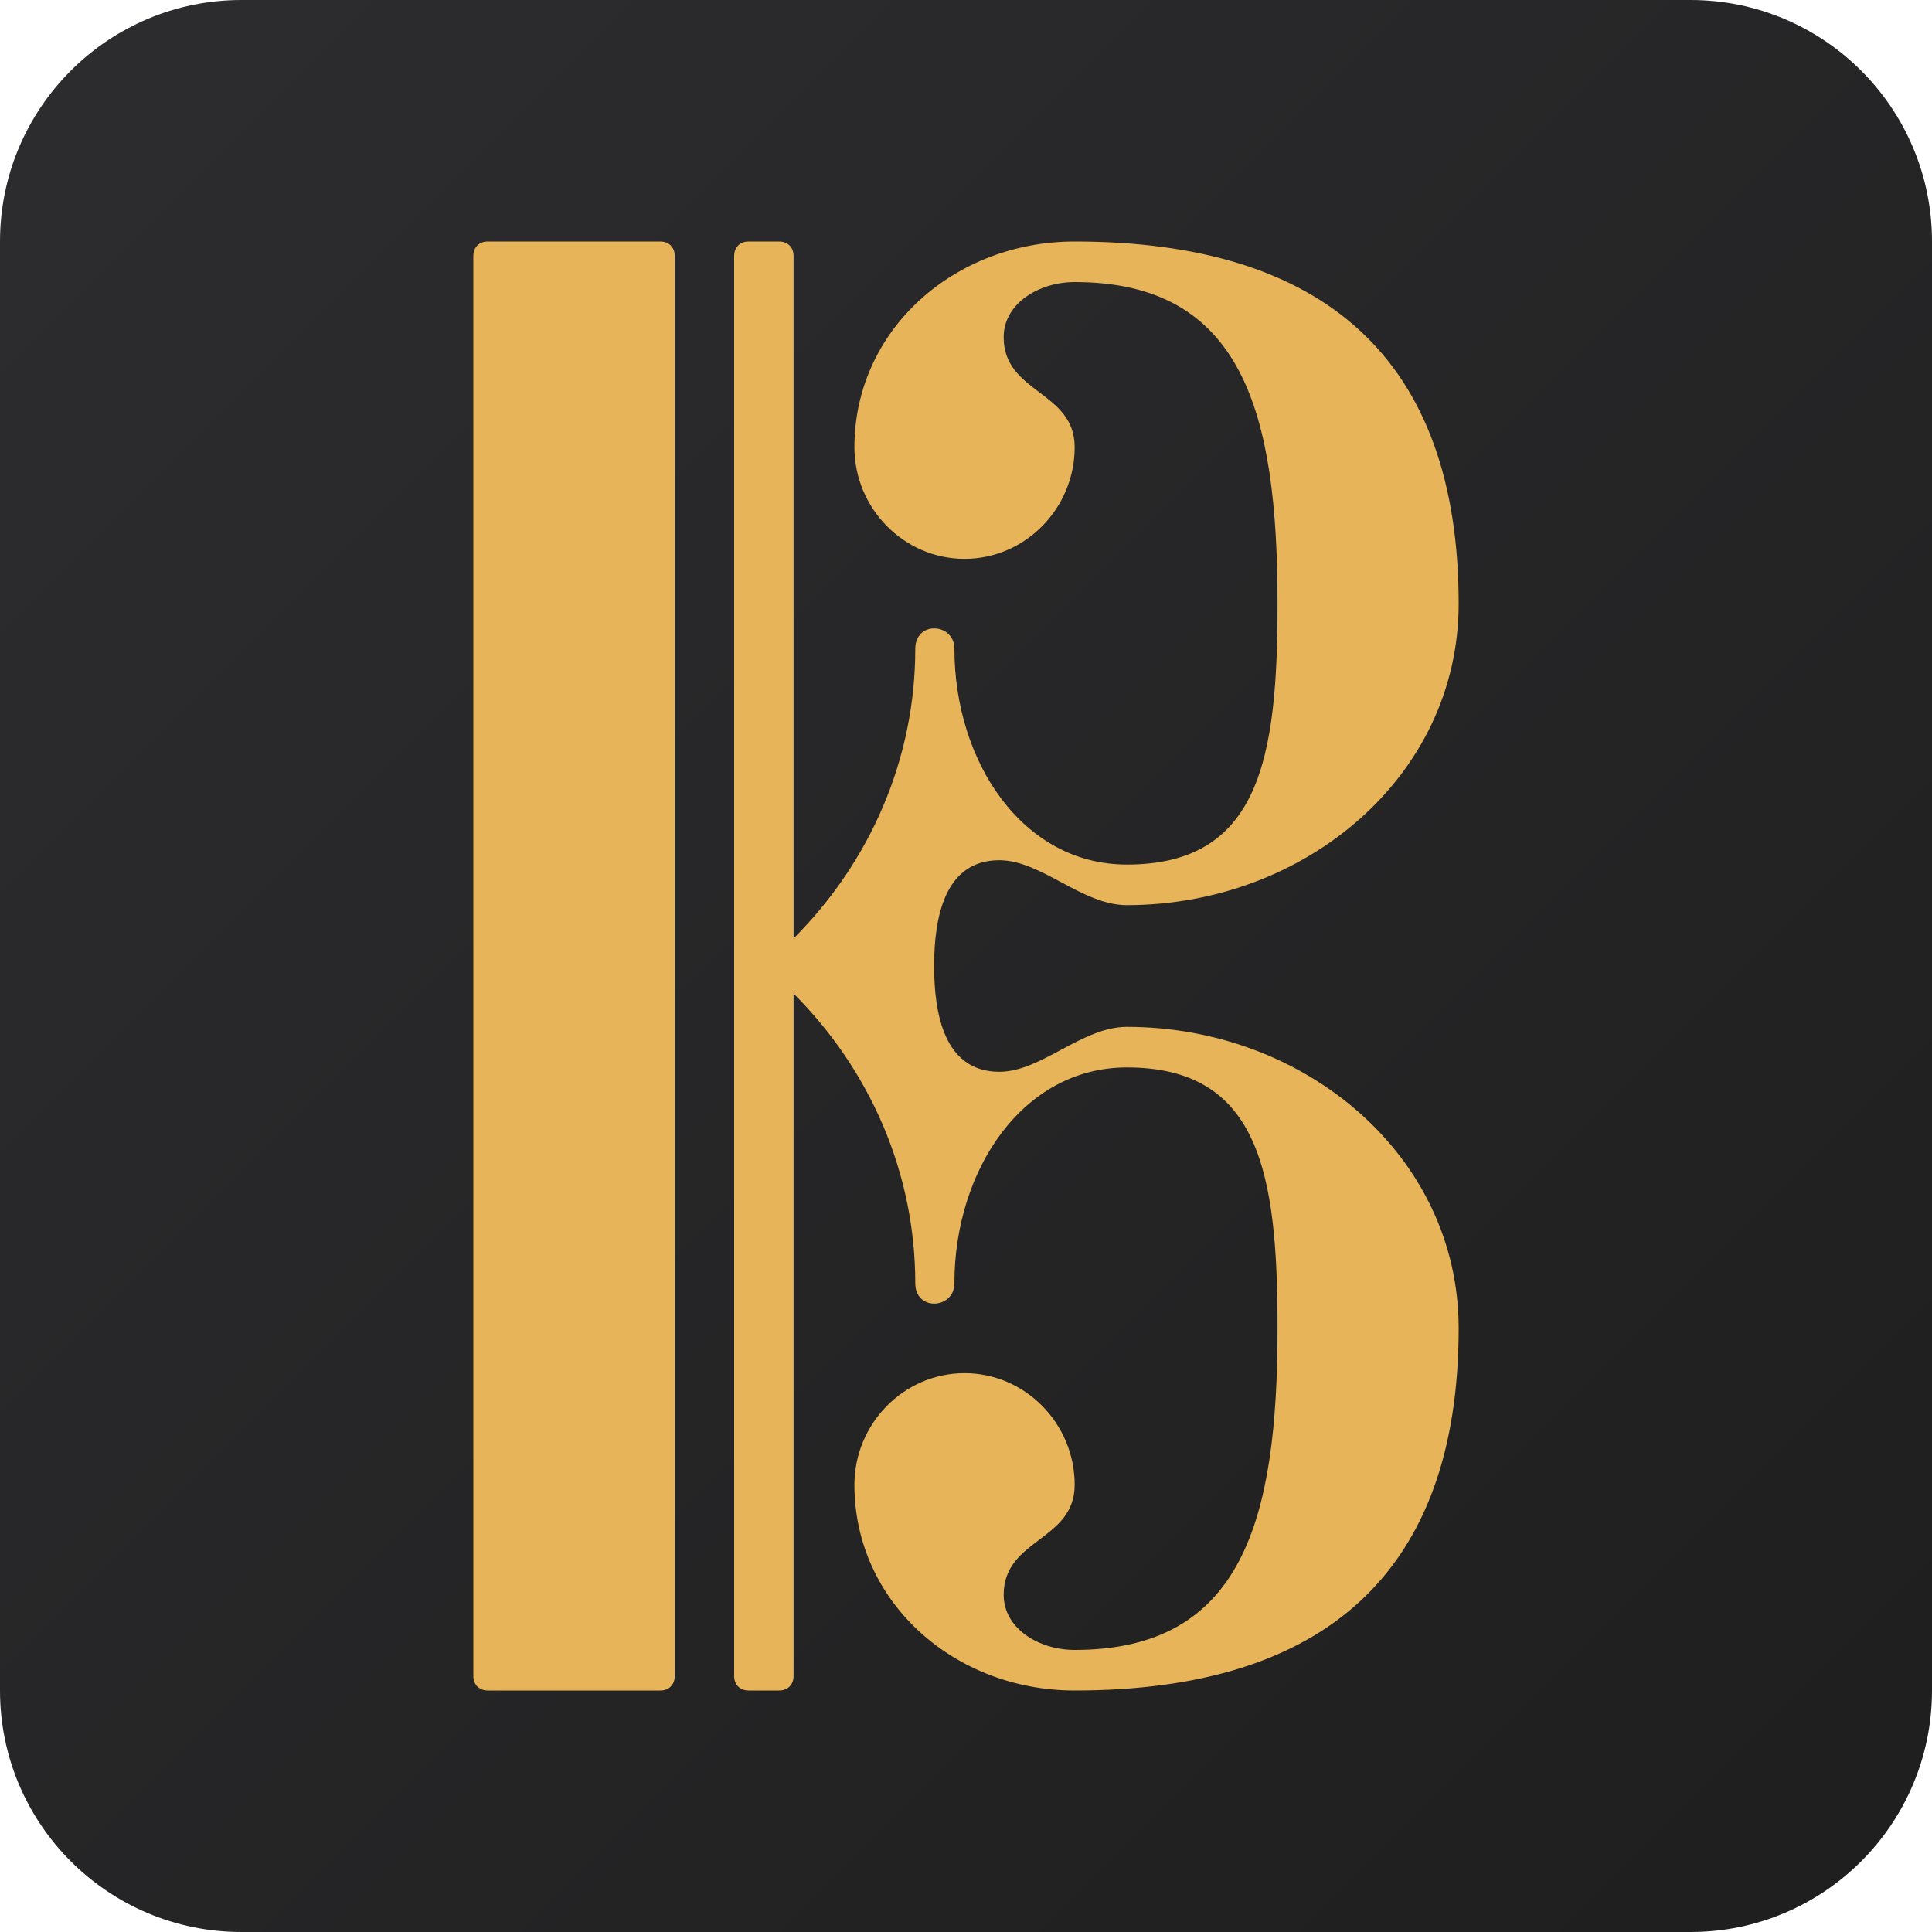
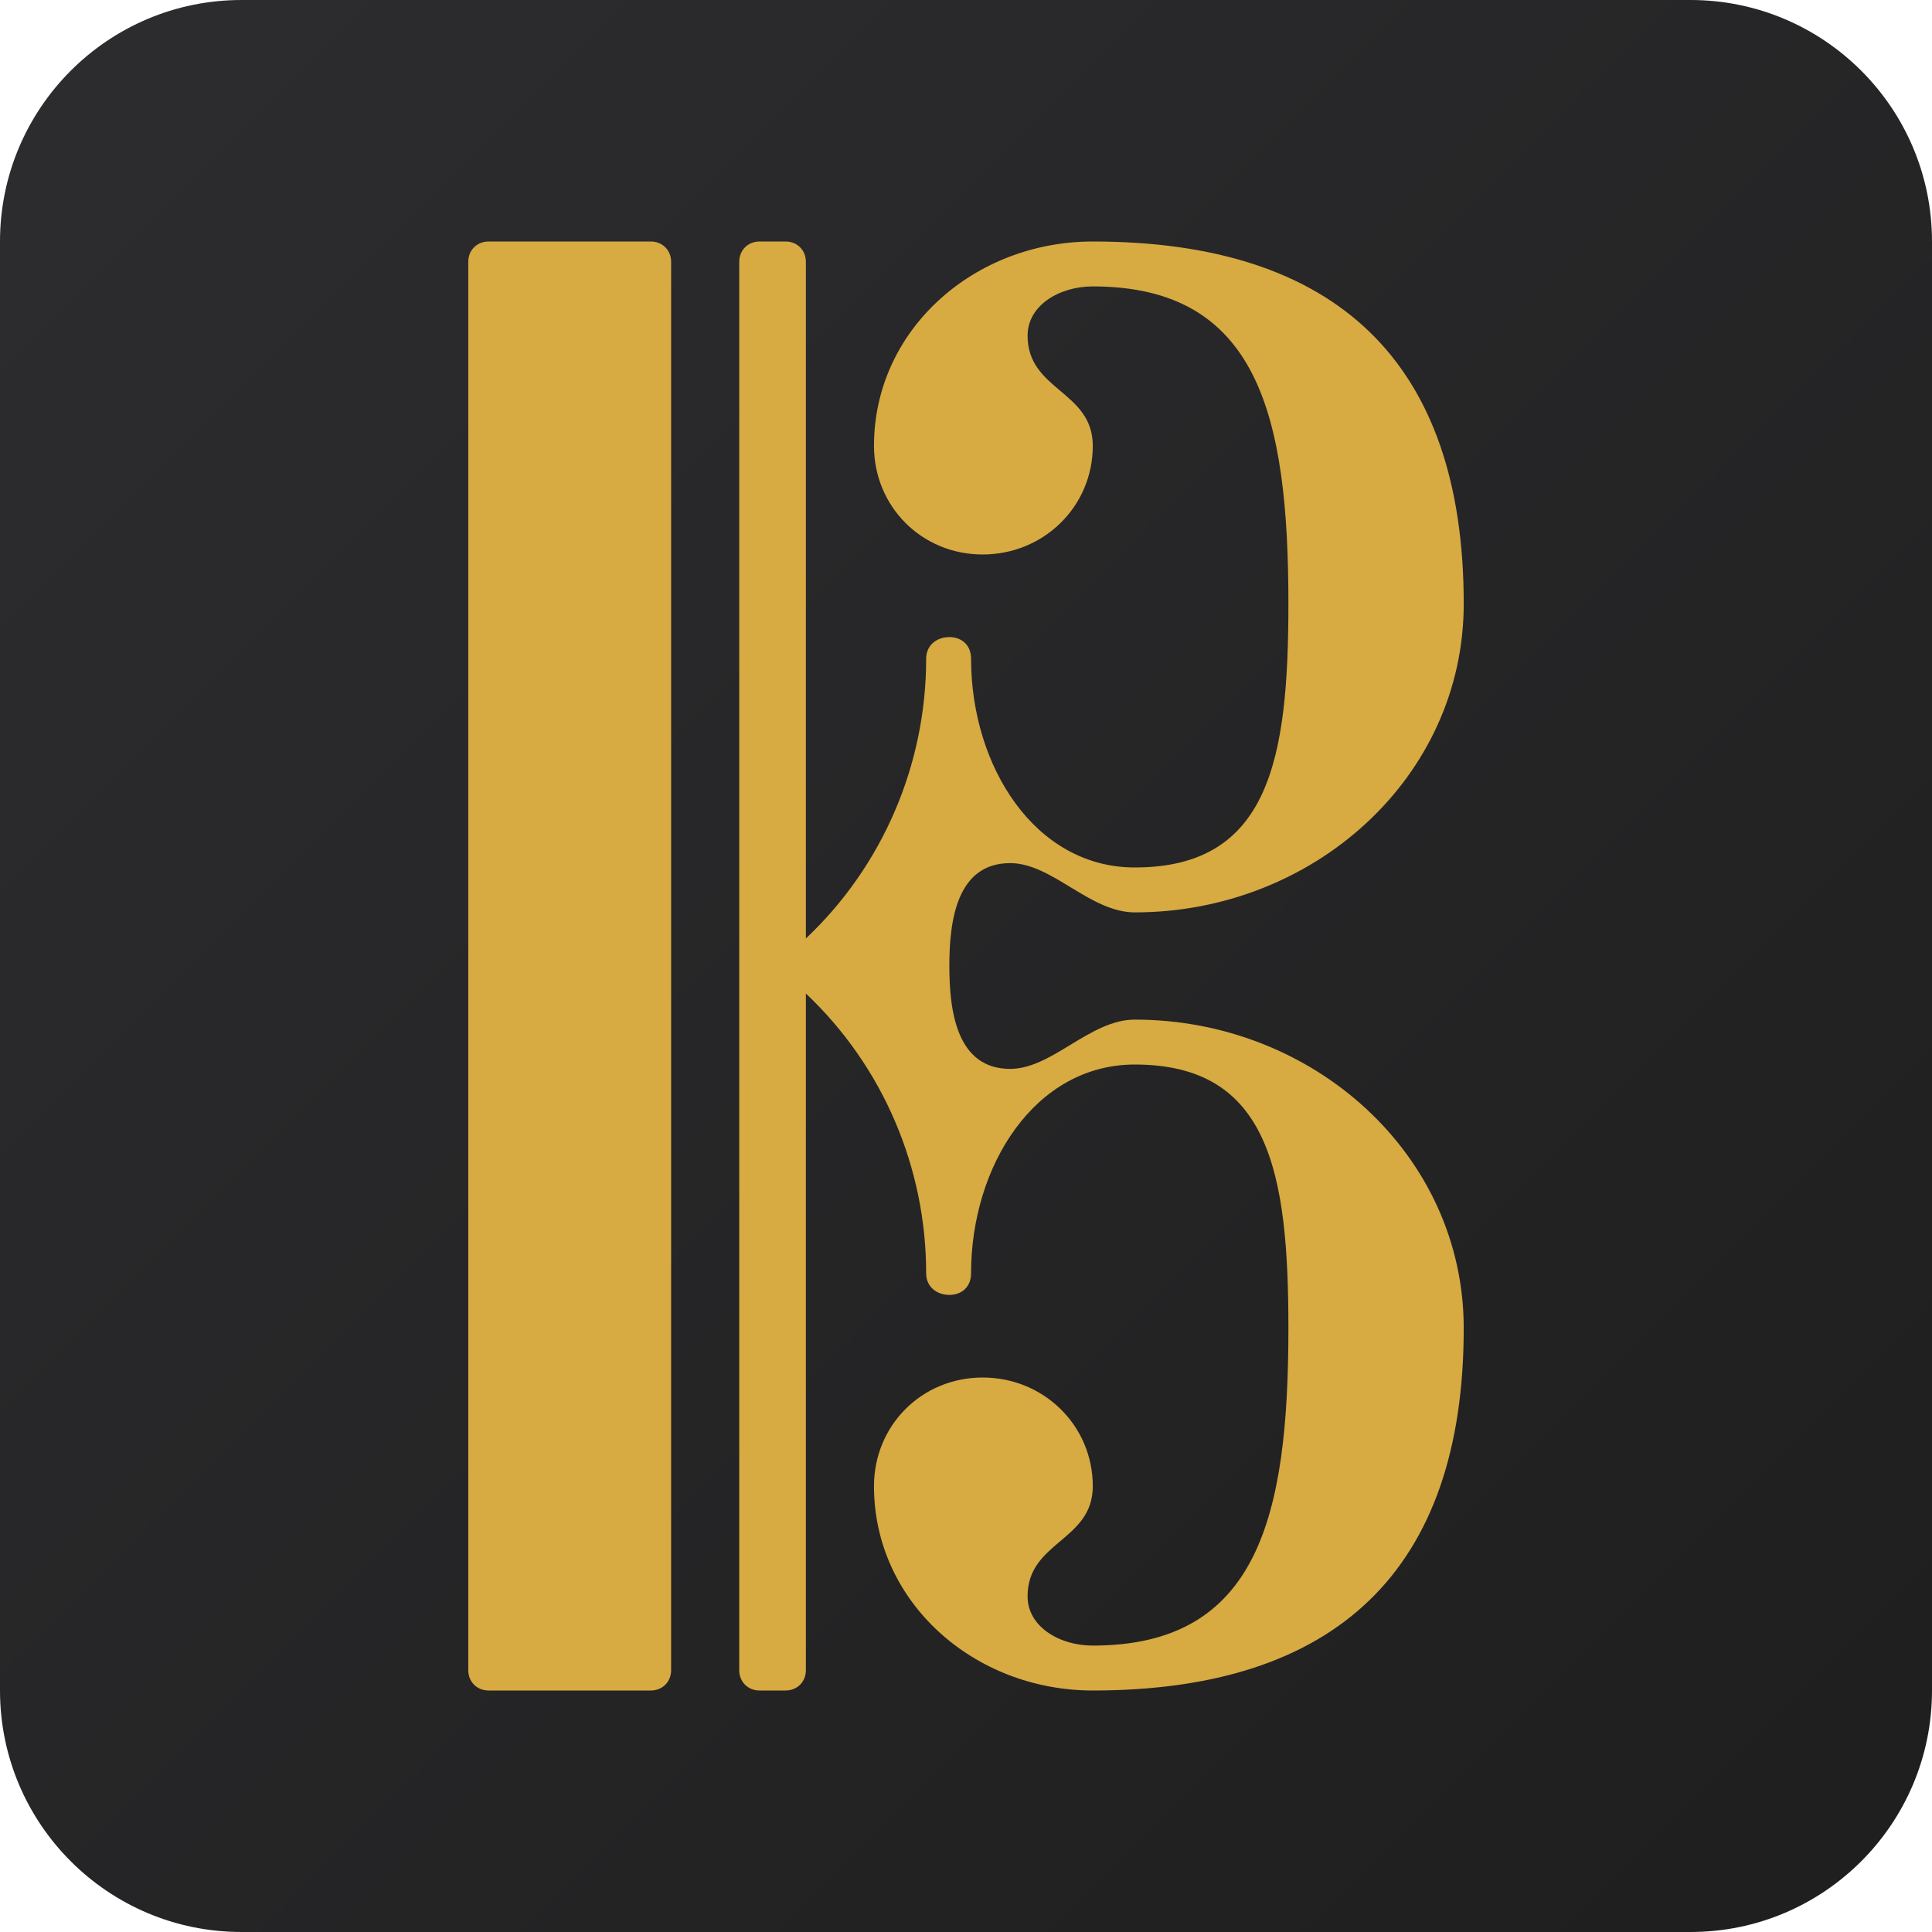
<svg xmlns="http://www.w3.org/2000/svg" viewBox="0 0 128 128" width="128" height="128">
  <defs>
    <linearGradient id="bg" x1="0%" y1="0%" x2="100%" y2="100%">
      <stop offset="0%" stop-color="#2d2d30" />
      <stop offset="100%" stop-color="#1e1e1e" />
    </linearGradient>
  </defs>
  <rect width="128" height="128" rx="16" fill="url(#bg)" />
-   <path fill="#e8b45a" d="M61.888 64C61.888 60.832 62.56 56.992 66.208 56.992C68.992 56.992 71.68 59.968 74.656 59.968C86.464 59.968 96.64 51.424 96.64 40C96.64 23.776 87.712 16 71.2 16C63.232 16 56.608 21.856 56.608 29.632C56.608 33.664 59.872 37.024 63.904 37.024C67.936 37.024 71.2 33.664 71.2 29.632C71.2 25.888 66.496 26.08 66.496 22.336C66.496 20.128 68.8 18.688 71.2 18.688C82.336 18.688 84.64 27.328 84.64 40C84.64 50.176 83.488 57.28 74.656 57.28C67.744 57.28 63.232 50.464 63.232 42.976C63.232 42.112 62.56 41.632 61.888 41.632C61.216 41.632 60.64 42.112 60.64 42.976C60.64 50.272 57.664 57.088 52.576 62.176L52.576 16.96C52.576 16.384 52.192 16 51.616 16L49.6 16C49.024 16 48.64 16.384 48.64 16.96L48.64 111.04C48.64 111.616 49.024 112 49.6 112L51.616 112C52.192 112 52.576 111.616 52.576 111.04L52.576 65.824C57.664 70.912 60.64 77.728 60.64 85.024C60.64 85.888 61.216 86.368 61.888 86.368C62.56 86.368 63.232 85.888 63.232 85.024C63.232 77.536 67.744 70.72 74.656 70.72C83.488 70.72 84.64 77.824 84.64 88C84.64 100.672 82.336 109.312 71.2 109.312C68.8 109.312 66.496 107.872 66.496 105.664C66.496 101.92 71.2 102.112 71.2 98.368C71.2 94.336 67.936 90.976 63.904 90.976C59.872 90.976 56.608 94.336 56.608 98.368C56.608 106.144 63.232 112 71.2 112C87.712 112 96.64 104.224 96.64 88C96.64 76.576 86.464 68.032 74.656 68.032C71.68 68.032 68.992 71.008 66.208 71.008C62.56 71.008 61.888 67.168 61.888 64ZM43.744 112C44.32 112 44.704 111.616 44.704 111.04L44.704 16.96C44.704 16.384 44.32 16 43.744 16L32.32 16C31.744 16 31.36 16.384 31.36 16.96L31.36 111.04C31.36 111.616 31.744 112 32.32 112L43.744 112Z" />
+   <path fill="#d7aa42" d="M62.896 64C62.896 61.024 63.376 57.184 66.928 57.184C69.712 57.184 72.208 60.448 75.184 60.448C86.992 60.448 96.976 51.520 96.976 40C96.976 23.968 88.528 16 72.400 16C64.528 16 57.904 21.856 57.904 29.536C57.904 33.568 61.072 36.736 65.104 36.736C69.136 36.736 72.400 33.568 72.400 29.536C72.400 25.888 68.080 25.888 68.080 22.240C68.080 20.224 70.192 18.976 72.400 18.976C83.344 18.976 85.360 27.520 85.360 40C85.360 50.272 84.112 57.472 75.184 57.472C68.560 57.472 64.336 50.752 64.336 43.648C64.336 42.688 63.664 42.208 62.896 42.208C62.128 42.208 61.360 42.688 61.360 43.648C61.360 50.656 58.480 57.376 53.392 62.176L53.392 17.344C53.392 16.576 52.816 16 52.048 16L50.320 16C49.552 16 48.976 16.576 48.976 17.344L48.976 110.656C48.976 111.424 49.552 112 50.320 112L52.048 112C52.816 112 53.392 111.424 53.392 110.656L53.392 65.824C58.480 70.624 61.360 77.344 61.360 84.352C61.360 85.312 62.128 85.792 62.896 85.792C63.664 85.792 64.336 85.312 64.336 84.352C64.336 77.248 68.560 70.528 75.184 70.528C84.112 70.528 85.360 77.728 85.360 88C85.360 100.480 83.344 109.024 72.400 109.024C70.192 109.024 68.080 107.776 68.080 105.760C68.080 102.112 72.400 102.112 72.400 98.464C72.400 94.432 69.136 91.264 65.104 91.264C61.072 91.264 57.904 94.432 57.904 98.464C57.904 106.144 64.528 112 72.400 112C88.528 112 96.976 104.032 96.976 88C96.976 76.480 86.992 67.552 75.184 67.552C72.208 67.552 69.712 70.816 66.928 70.816C63.376 70.816 62.896 66.976 62.896 64ZM43.120 112C43.888 112 44.464 111.424 44.464 110.656L44.464 17.344C44.464 16.576 43.888 16 43.120 16L32.368 16C31.600 16 31.024 16.576 31.024 17.344L31.024 110.656C31.024 111.424 31.600 112 32.368 112Z" />
</svg>
